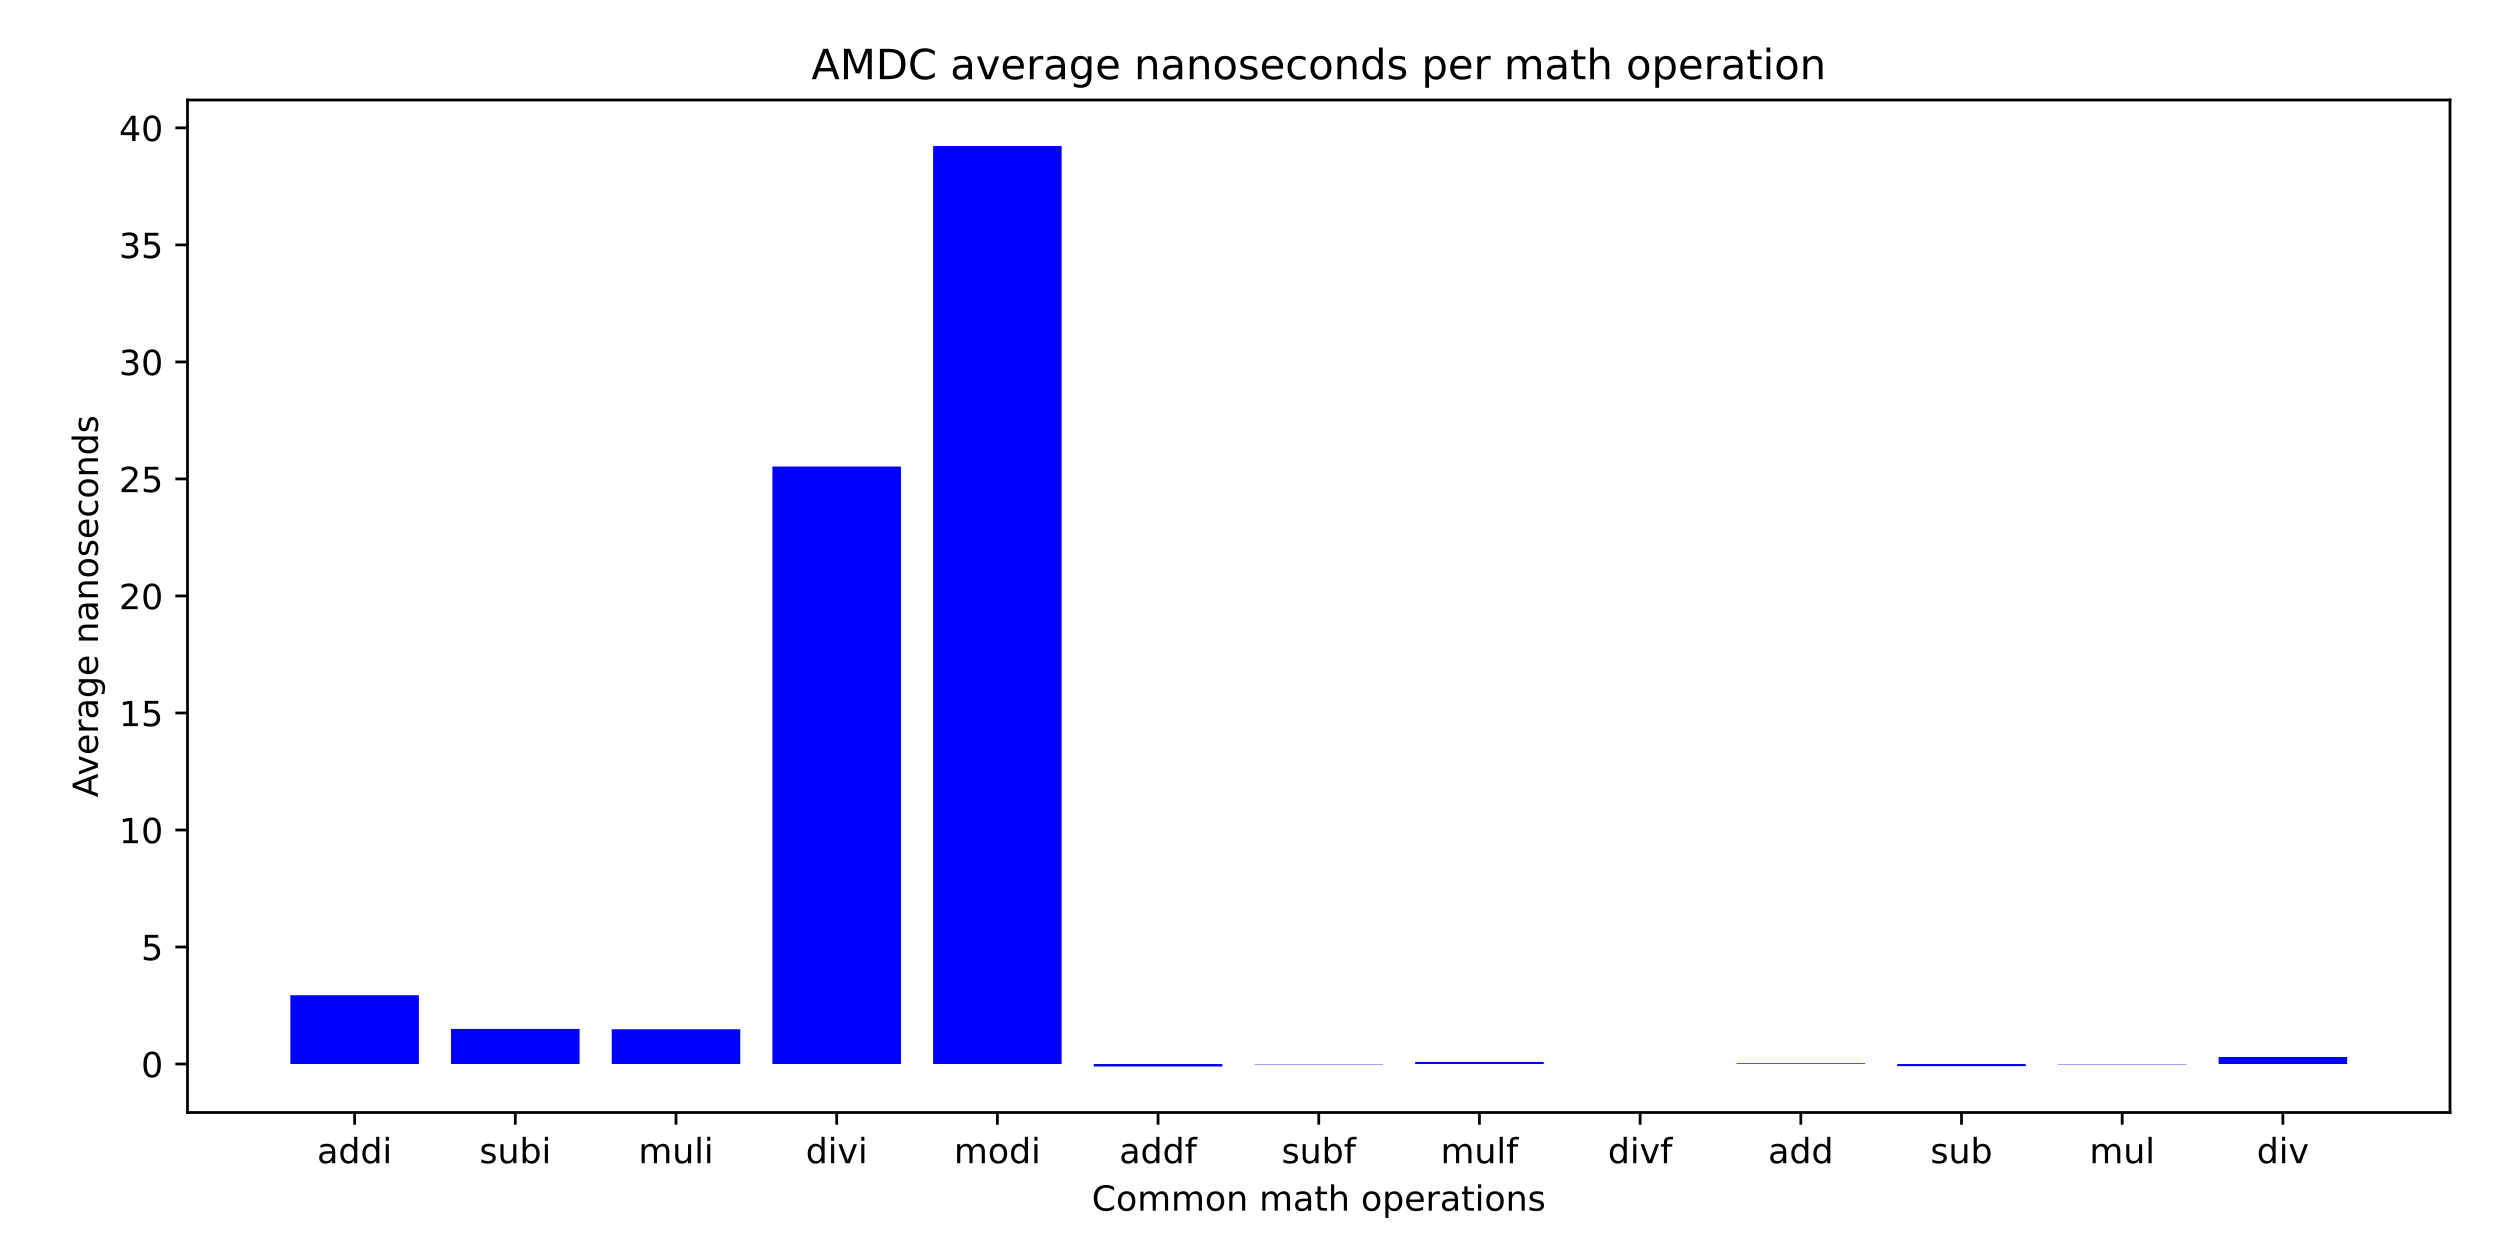
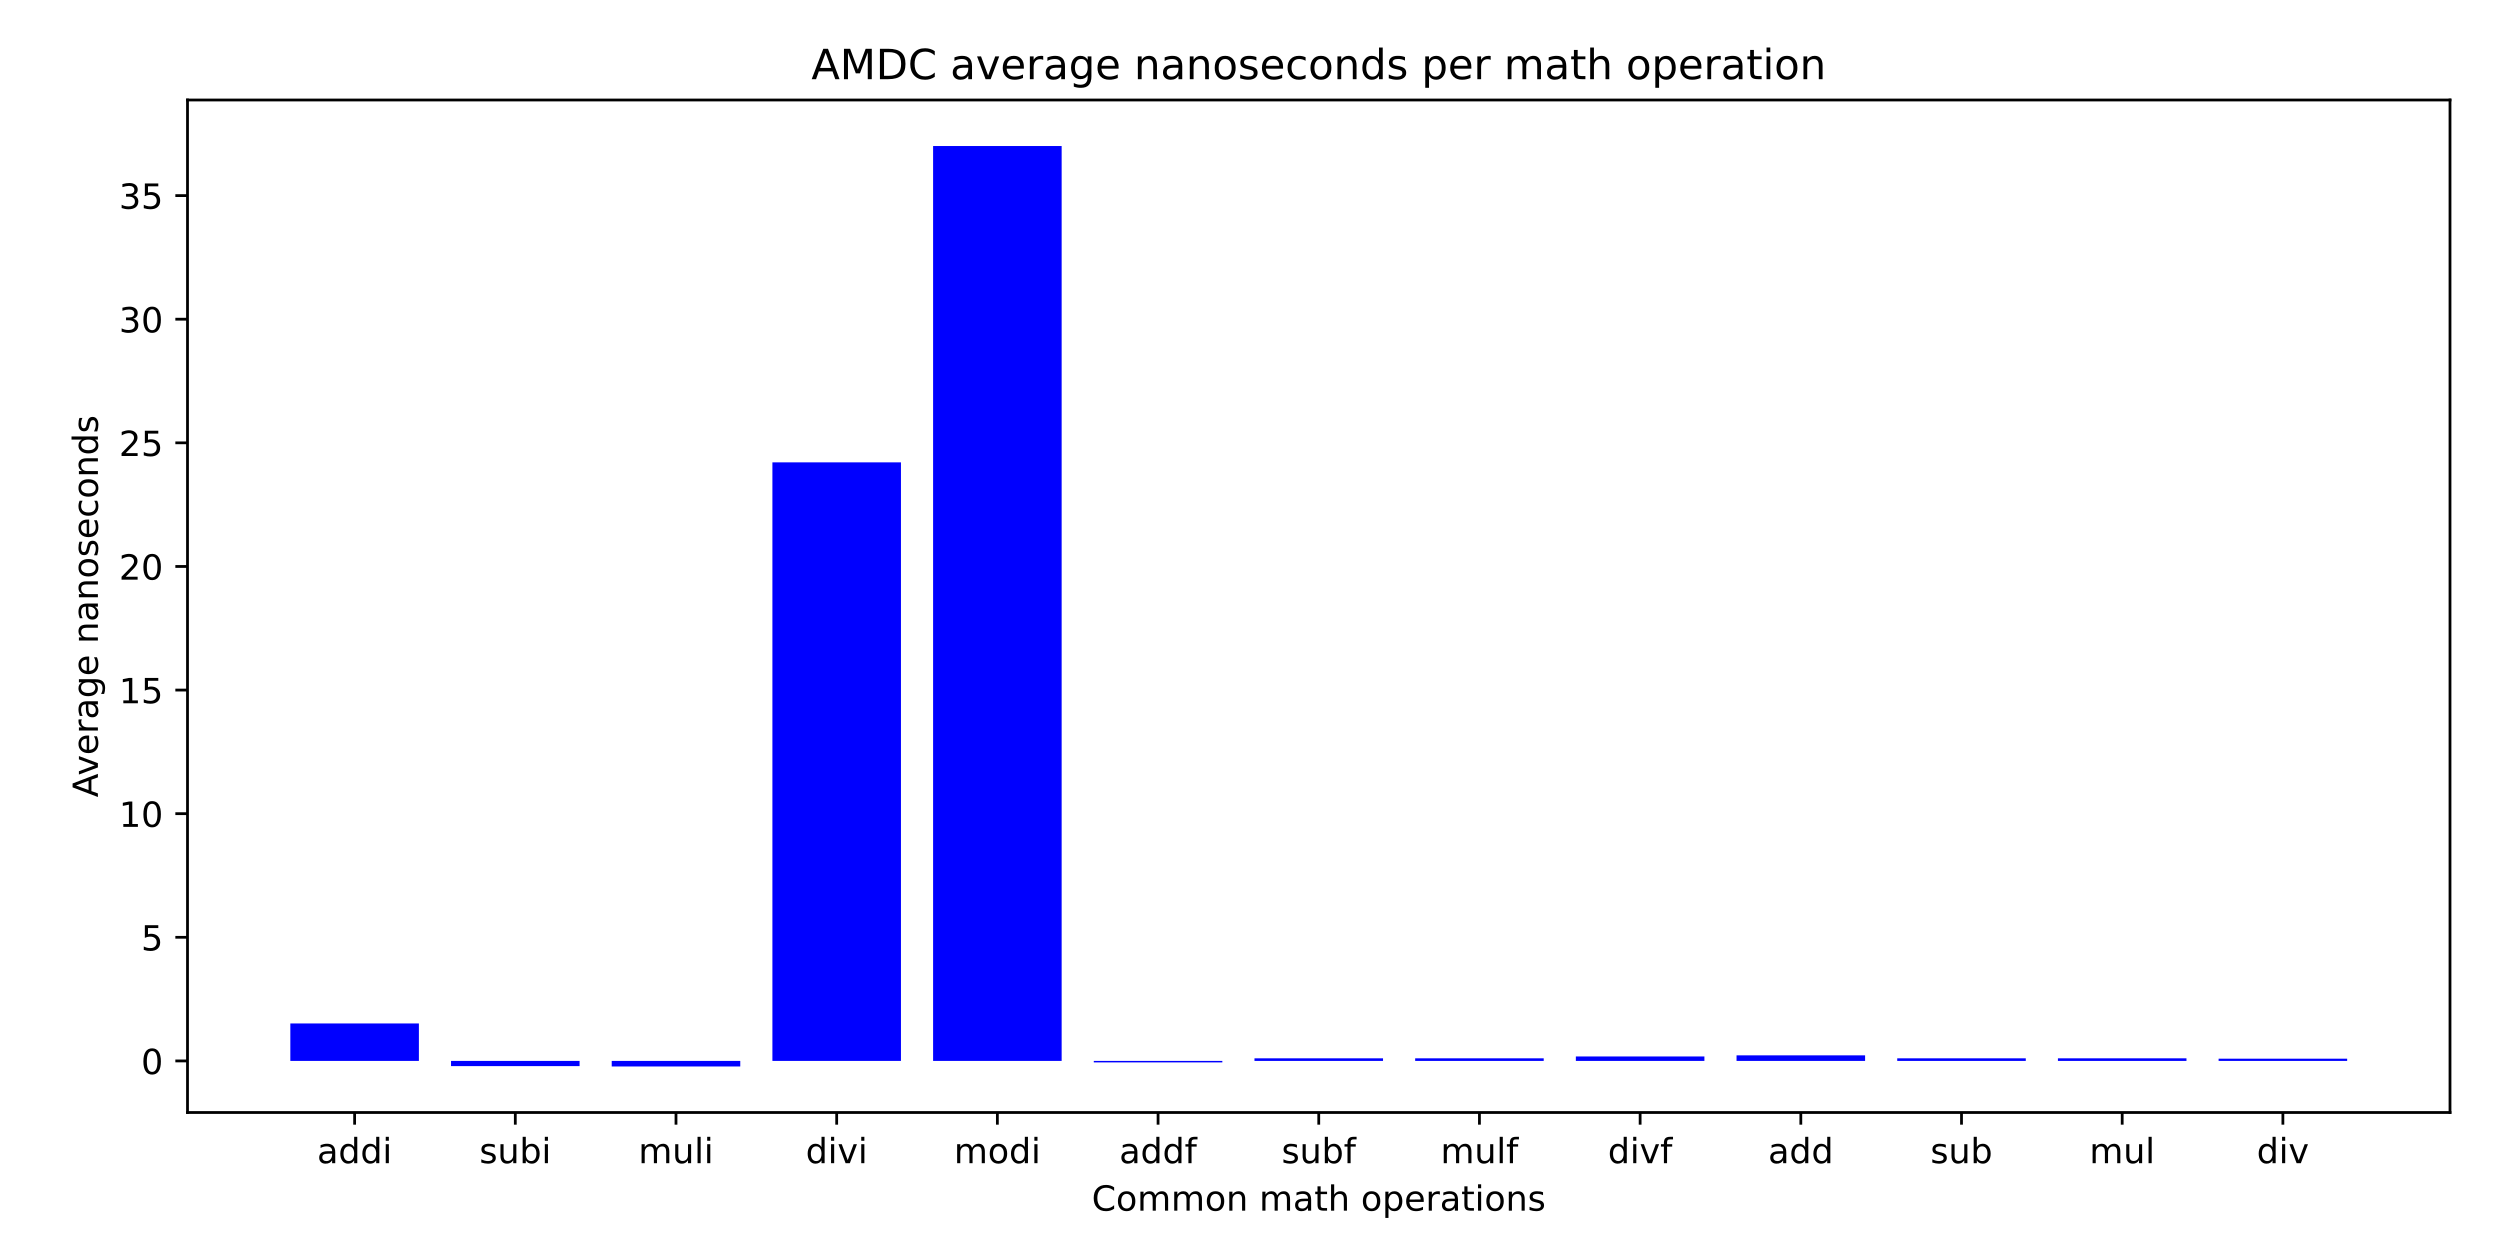
<svg xmlns="http://www.w3.org/2000/svg" xmlns:xlink="http://www.w3.org/1999/xlink" width="720pt" height="360pt" viewBox="0 0 720 360" version="1.1">
  <defs>
    <style type="text/css">*{stroke-linejoin: round; stroke-linecap: butt}</style>
  </defs>
  <g id="figure_1">
    <g id="patch_1">
      <path d="M 0 360  L 720 360  L 720 0  L 0 0  z " style="fill: #ffffff" />
    </g>
    <g id="axes_1">
      <g id="patch_2">
        <path d="M 54 320.4  L 705.6 320.4  L 705.6 28.8  L 54 28.8  z " style="fill: #ffffff" />
      </g>
      <g id="patch_3">
-         <path d="M 83.618 306.438  L 120.641 306.438  L 120.641 286.622  L 83.618 286.622  z " clip-path="url(#pd0a3883822)" style="fill: #0000ff" />
+         <path d="M 83.618 305.543  L 120.641 305.543  L 120.641 294.756  L 83.618 294.756  z " clip-path="url(#p9dae4b2bd3)" style="fill: #0000ff" />
      </g>
      <g id="patch_4">
-         <path d="M 129.897 306.438  L 166.919 306.438  L 166.919 296.327  L 129.897 296.327  z " clip-path="url(#pd0a3883822)" style="fill: #0000ff" />
+         <path d="M 129.897 305.543  L 166.919 305.543  L 166.919 307.039  L 129.897 307.039  z " clip-path="url(#p9dae4b2bd3)" style="fill: #0000ff" />
      </g>
      <g id="patch_5">
-         <path d="M 176.175 306.438  L 213.198 306.438  L 213.198 296.429  L 176.175 296.429  z " clip-path="url(#pd0a3883822)" style="fill: #0000ff" />
+         <path d="M 176.175 305.543  L 213.198 305.543  L 213.198 307.145  L 176.175 307.145  z " clip-path="url(#p9dae4b2bd3)" style="fill: #0000ff" />
      </g>
      <g id="patch_6">
-         <path d="M 222.453 306.438  L 259.476 306.438  L 259.476 134.361  L 222.453 134.361  z " clip-path="url(#pd0a3883822)" style="fill: #0000ff" />
+         <path d="M 222.453 305.543  L 259.476 305.543  L 259.476 133.16  L 222.453 133.16  z " clip-path="url(#p9dae4b2bd3)" style="fill: #0000ff" />
      </g>
      <g id="patch_7">
-         <path d="M 268.732 306.438  L 305.755 306.438  L 305.755 42.055  L 268.732 42.055  z " clip-path="url(#pd0a3883822)" style="fill: #0000ff" />
+         <path d="M 268.732 305.543  L 305.755 305.543  L 305.755 42.055  L 268.732 42.055  z " clip-path="url(#p9dae4b2bd3)" style="fill: #0000ff" />
      </g>
      <g id="patch_8">
-         <path d="M 315.01 306.438  L 352.033 306.438  L 352.033 307.145  L 315.01 307.145  z " clip-path="url(#pd0a3883822)" style="fill: #0000ff" />
+         <path d="M 315.01 305.543  L 352.033 305.543  L 352.033 305.971  L 315.01 305.971  z " clip-path="url(#p9dae4b2bd3)" style="fill: #0000ff" />
      </g>
      <g id="patch_9">
-         <path d="M 361.289 306.438  L 398.311 306.438  L 398.311 306.539  L 361.289 306.539  z " clip-path="url(#pd0a3883822)" style="fill: #0000ff" />
+         <path d="M 361.289 305.543  L 398.311 305.543  L 398.311 304.796  L 361.289 304.796  z " clip-path="url(#p9dae4b2bd3)" style="fill: #0000ff" />
      </g>
      <g id="patch_10">
-         <path d="M 407.567 306.438  L 444.59 306.438  L 444.59 305.831  L 407.567 305.831  z " clip-path="url(#pd0a3883822)" style="fill: #0000ff" />
+         <path d="M 407.567 305.543  L 444.59 305.543  L 444.59 304.796  L 407.567 304.796  z " clip-path="url(#p9dae4b2bd3)" style="fill: #0000ff" />
      </g>
      <g id="patch_11">
-         <path d="M 453.845 306.438  L 490.868 306.438  L 490.868 306.438  L 453.845 306.438  z " clip-path="url(#pd0a3883822)" style="fill: #0000ff" />
+         <path d="M 453.845 305.543  L 490.868 305.543  L 490.868 304.262  L 453.845 304.262  z " clip-path="url(#p9dae4b2bd3)" style="fill: #0000ff" />
      </g>
      <g id="patch_12">
-         <path d="M 500.124 306.438  L 537.147 306.438  L 537.147 306.236  L 500.124 306.236  z " clip-path="url(#pd0a3883822)" style="fill: #0000ff" />
+         <path d="M 500.124 305.543  L 537.147 305.543  L 537.147 303.941  L 500.124 303.941  z " clip-path="url(#p9dae4b2bd3)" style="fill: #0000ff" />
      </g>
      <g id="patch_13">
-         <path d="M 546.402 306.438  L 583.425 306.438  L 583.425 307.044  L 546.402 307.044  z " clip-path="url(#pd0a3883822)" style="fill: #0000ff" />
+         <path d="M 546.402 305.543  L 583.425 305.543  L 583.425 304.796  L 546.402 304.796  z " clip-path="url(#p9dae4b2bd3)" style="fill: #0000ff" />
      </g>
      <g id="patch_14">
-         <path d="M 592.681 306.438  L 629.703 306.438  L 629.703 306.539  L 592.681 306.539  z " clip-path="url(#pd0a3883822)" style="fill: #0000ff" />
+         <path d="M 592.681 305.543  L 629.703 305.543  L 629.703 304.796  L 592.681 304.796  z " clip-path="url(#p9dae4b2bd3)" style="fill: #0000ff" />
      </g>
      <g id="patch_15">
-         <path d="M 638.959 306.438  L 675.982 306.438  L 675.982 304.416  L 638.959 304.416  z " clip-path="url(#pd0a3883822)" style="fill: #0000ff" />
+         <path d="M 638.959 305.543  L 675.982 305.543  L 675.982 304.903  L 638.959 304.903  z " clip-path="url(#p9dae4b2bd3)" style="fill: #0000ff" />
      </g>
      <g id="matplotlib.axis_1">
        <g id="xtick_1">
          <g id="line2d_1">
            <defs>
-               <path id="m9386f6de22" d="M 0 0  L 0 3.5  " style="stroke: #000000; stroke-width: 0.8" />
+               <path id="m7fa2c9e120" d="M 0 0  L 0 3.5  " style="stroke: #000000; stroke-width: 0.8" />
            </defs>
            <g>
-               <use xlink:href="#m9386f6de22" x="102.13" y="320.4" style="stroke: #000000; stroke-width: 0.8" />
+               <use xlink:href="#m7fa2c9e120" x="102.13" y="320.4" style="stroke: #000000; stroke-width: 0.8" />
            </g>
          </g>
          <g id="text_1">
            <g transform="translate(91.32798 334.9984) scale(0.1 -0.1)">
              <defs>
                <path id="DejaVuSans-61" d="M 2194 1759  Q 1497 1759 1228 1600  Q 959 1441 959 1056  Q 959 750 1161 570  Q 1363 391 1709 391  Q 2188 391 2477 730  Q 2766 1069 2766 1631  L 2766 1759  L 2194 1759  z M 3341 1997  L 3341 0  L 2766 0  L 2766 531  Q 2569 213 2275 61  Q 1981 -91 1556 -91  Q 1019 -91 701 211  Q 384 513 384 1019  Q 384 1609 779 1909  Q 1175 2209 1959 2209  L 2766 2209  L 2766 2266  Q 2766 2663 2505 2880  Q 2244 3097 1772 3097  Q 1472 3097 1187 3025  Q 903 2953 641 2809  L 641 3341  Q 956 3463 1253 3523  Q 1550 3584 1831 3584  Q 2591 3584 2966 3190  Q 3341 2797 3341 1997  z " transform="scale(0.015625)" />
                <path id="DejaVuSans-64" d="M 2906 2969  L 2906 4863  L 3481 4863  L 3481 0  L 2906 0  L 2906 525  Q 2725 213 2448 61  Q 2172 -91 1784 -91  Q 1150 -91 751 415  Q 353 922 353 1747  Q 353 2572 751 3078  Q 1150 3584 1784 3584  Q 2172 3584 2448 3432  Q 2725 3281 2906 2969  z M 947 1747  Q 947 1113 1208 752  Q 1469 391 1925 391  Q 2381 391 2643 752  Q 2906 1113 2906 1747  Q 2906 2381 2643 2742  Q 2381 3103 1925 3103  Q 1469 3103 1208 2742  Q 947 2381 947 1747  z " transform="scale(0.015625)" />
                <path id="DejaVuSans-69" d="M 603 3500  L 1178 3500  L 1178 0  L 603 0  L 603 3500  z M 603 4863  L 1178 4863  L 1178 4134  L 603 4134  L 603 4863  z " transform="scale(0.015625)" />
              </defs>
              <use xlink:href="#DejaVuSans-61" />
              <use xlink:href="#DejaVuSans-64" x="61.279" />
              <use xlink:href="#DejaVuSans-64" x="124.756" />
              <use xlink:href="#DejaVuSans-69" x="188.232" />
            </g>
          </g>
        </g>
        <g id="xtick_2">
          <g id="line2d_2">
            <g>
-               <use xlink:href="#m9386f6de22" x="148.408" y="320.4" style="stroke: #000000; stroke-width: 0.8" />
+               <use xlink:href="#m7fa2c9e120" x="148.408" y="320.4" style="stroke: #000000; stroke-width: 0.8" />
            </g>
          </g>
          <g id="text_2">
            <g transform="translate(138.0712 334.9984) scale(0.1 -0.1)">
              <defs>
                <path id="DejaVuSans-73" d="M 2834 3397  L 2834 2853  Q 2591 2978 2328 3040  Q 2066 3103 1784 3103  Q 1356 3103 1142 2972  Q 928 2841 928 2578  Q 928 2378 1081 2264  Q 1234 2150 1697 2047  L 1894 2003  Q 2506 1872 2764 1633  Q 3022 1394 3022 966  Q 3022 478 2636 193  Q 2250 -91 1575 -91  Q 1294 -91 989 -36  Q 684 19 347 128  L 347 722  Q 666 556 975 473  Q 1284 391 1588 391  Q 1994 391 2212 530  Q 2431 669 2431 922  Q 2431 1156 2273 1281  Q 2116 1406 1581 1522  L 1381 1569  Q 847 1681 609 1914  Q 372 2147 372 2553  Q 372 3047 722 3315  Q 1072 3584 1716 3584  Q 2034 3584 2315 3537  Q 2597 3491 2834 3397  z " transform="scale(0.015625)" />
                <path id="DejaVuSans-75" d="M 544 1381  L 544 3500  L 1119 3500  L 1119 1403  Q 1119 906 1312 657  Q 1506 409 1894 409  Q 2359 409 2629 706  Q 2900 1003 2900 1516  L 2900 3500  L 3475 3500  L 3475 0  L 2900 0  L 2900 538  Q 2691 219 2414 64  Q 2138 -91 1772 -91  Q 1169 -91 856 284  Q 544 659 544 1381  z M 1991 3584  L 1991 3584  z " transform="scale(0.015625)" />
                <path id="DejaVuSans-62" d="M 3116 1747  Q 3116 2381 2855 2742  Q 2594 3103 2138 3103  Q 1681 3103 1420 2742  Q 1159 2381 1159 1747  Q 1159 1113 1420 752  Q 1681 391 2138 391  Q 2594 391 2855 752  Q 3116 1113 3116 1747  z M 1159 2969  Q 1341 3281 1617 3432  Q 1894 3584 2278 3584  Q 2916 3584 3314 3078  Q 3713 2572 3713 1747  Q 3713 922 3314 415  Q 2916 -91 2278 -91  Q 1894 -91 1617 61  Q 1341 213 1159 525  L 1159 0  L 581 0  L 581 4863  L 1159 4863  L 1159 2969  z " transform="scale(0.015625)" />
              </defs>
              <use xlink:href="#DejaVuSans-73" />
              <use xlink:href="#DejaVuSans-75" x="52.1" />
              <use xlink:href="#DejaVuSans-62" x="115.479" />
              <use xlink:href="#DejaVuSans-69" x="178.955" />
            </g>
          </g>
        </g>
        <g id="xtick_3">
          <g id="line2d_3">
            <g>
-               <use xlink:href="#m9386f6de22" x="194.686" y="320.4" style="stroke: #000000; stroke-width: 0.8" />
+               <use xlink:href="#m7fa2c9e120" x="194.686" y="320.4" style="stroke: #000000; stroke-width: 0.8" />
            </g>
          </g>
          <g id="text_3">
            <g transform="translate(183.8692 334.9984) scale(0.1 -0.1)">
              <defs>
                <path id="DejaVuSans-6d" d="M 3328 2828  Q 3544 3216 3844 3400  Q 4144 3584 4550 3584  Q 5097 3584 5394 3201  Q 5691 2819 5691 2113  L 5691 0  L 5113 0  L 5113 2094  Q 5113 2597 4934 2840  Q 4756 3084 4391 3084  Q 3944 3084 3684 2787  Q 3425 2491 3425 1978  L 3425 0  L 2847 0  L 2847 2094  Q 2847 2600 2669 2842  Q 2491 3084 2119 3084  Q 1678 3084 1418 2786  Q 1159 2488 1159 1978  L 1159 0  L 581 0  L 581 3500  L 1159 3500  L 1159 2956  Q 1356 3278 1631 3431  Q 1906 3584 2284 3584  Q 2666 3584 2933 3390  Q 3200 3197 3328 2828  z " transform="scale(0.015625)" />
                <path id="DejaVuSans-6c" d="M 603 4863  L 1178 4863  L 1178 0  L 603 0  L 603 4863  z " transform="scale(0.015625)" />
              </defs>
              <use xlink:href="#DejaVuSans-6d" />
              <use xlink:href="#DejaVuSans-75" x="97.412" />
              <use xlink:href="#DejaVuSans-6c" x="160.791" />
              <use xlink:href="#DejaVuSans-69" x="188.574" />
            </g>
          </g>
        </g>
        <g id="xtick_4">
          <g id="line2d_4">
            <g>
-               <use xlink:href="#m9386f6de22" x="240.965" y="320.4" style="stroke: #000000; stroke-width: 0.8" />
+               <use xlink:href="#m7fa2c9e120" x="240.965" y="320.4" style="stroke: #000000; stroke-width: 0.8" />
            </g>
          </g>
          <g id="text_4">
            <g transform="translate(232.0531 334.9984) scale(0.1 -0.1)">
              <defs>
                <path id="DejaVuSans-76" d="M 191 3500  L 800 3500  L 1894 563  L 2988 3500  L 3597 3500  L 2284 0  L 1503 0  L 191 3500  z " transform="scale(0.015625)" />
              </defs>
              <use xlink:href="#DejaVuSans-64" />
              <use xlink:href="#DejaVuSans-69" x="63.477" />
              <use xlink:href="#DejaVuSans-76" x="91.26" />
              <use xlink:href="#DejaVuSans-69" x="150.439" />
            </g>
          </g>
        </g>
        <g id="xtick_5">
          <g id="line2d_5">
            <g>
-               <use xlink:href="#m9386f6de22" x="287.243" y="320.4" style="stroke: #000000; stroke-width: 0.8" />
+               <use xlink:href="#m7fa2c9e120" x="287.243" y="320.4" style="stroke: #000000; stroke-width: 0.8" />
            </g>
          </g>
          <g id="text_5">
            <g transform="translate(274.7502 334.9984) scale(0.1 -0.1)">
              <defs>
                <path id="DejaVuSans-6f" d="M 1959 3097  Q 1497 3097 1228 2736  Q 959 2375 959 1747  Q 959 1119 1226 758  Q 1494 397 1959 397  Q 2419 397 2687 759  Q 2956 1122 2956 1747  Q 2956 2369 2687 2733  Q 2419 3097 1959 3097  z M 1959 3584  Q 2709 3584 3137 3096  Q 3566 2609 3566 1747  Q 3566 888 3137 398  Q 2709 -91 1959 -91  Q 1206 -91 779 398  Q 353 888 353 1747  Q 353 2609 779 3096  Q 1206 3584 1959 3584  z " transform="scale(0.015625)" />
              </defs>
              <use xlink:href="#DejaVuSans-6d" />
              <use xlink:href="#DejaVuSans-6f" x="97.412" />
              <use xlink:href="#DejaVuSans-64" x="158.594" />
              <use xlink:href="#DejaVuSans-69" x="222.07" />
            </g>
          </g>
        </g>
        <g id="xtick_6">
          <g id="line2d_6">
            <g>
-               <use xlink:href="#m9386f6de22" x="333.522" y="320.4" style="stroke: #000000; stroke-width: 0.8" />
+               <use xlink:href="#m7fa2c9e120" x="333.522" y="320.4" style="stroke: #000000; stroke-width: 0.8" />
            </g>
          </g>
          <g id="text_6">
            <g transform="translate(322.3489 334.9984) scale(0.1 -0.1)">
              <defs>
                <path id="DejaVuSans-66" d="M 2375 4863  L 2375 4384  L 1825 4384  Q 1516 4384 1395 4259  Q 1275 4134 1275 3809  L 1275 3500  L 2222 3500  L 2222 3053  L 1275 3053  L 1275 0  L 697 0  L 697 3053  L 147 3053  L 147 3500  L 697 3500  L 697 3744  Q 697 4328 969 4595  Q 1241 4863 1831 4863  L 2375 4863  z " transform="scale(0.015625)" />
              </defs>
              <use xlink:href="#DejaVuSans-61" />
              <use xlink:href="#DejaVuSans-64" x="61.279" />
              <use xlink:href="#DejaVuSans-64" x="124.756" />
              <use xlink:href="#DejaVuSans-66" x="188.232" />
            </g>
          </g>
        </g>
        <g id="xtick_7">
          <g id="line2d_7">
            <g>
-               <use xlink:href="#m9386f6de22" x="379.8" y="320.4" style="stroke: #000000; stroke-width: 0.8" />
+               <use xlink:href="#m7fa2c9e120" x="379.8" y="320.4" style="stroke: #000000; stroke-width: 0.8" />
            </g>
          </g>
          <g id="text_7">
            <g transform="translate(369.0922 334.9984) scale(0.1 -0.1)">
              <use xlink:href="#DejaVuSans-73" />
              <use xlink:href="#DejaVuSans-75" x="52.1" />
              <use xlink:href="#DejaVuSans-62" x="115.479" />
              <use xlink:href="#DejaVuSans-66" x="178.955" />
            </g>
          </g>
        </g>
        <g id="xtick_8">
          <g id="line2d_8">
            <g>
-               <use xlink:href="#m9386f6de22" x="426.078" y="320.4" style="stroke: #000000; stroke-width: 0.8" />
+               <use xlink:href="#m7fa2c9e120" x="426.078" y="320.4" style="stroke: #000000; stroke-width: 0.8" />
            </g>
          </g>
          <g id="text_8">
            <g transform="translate(414.8901 334.9984) scale(0.1 -0.1)">
              <use xlink:href="#DejaVuSans-6d" />
              <use xlink:href="#DejaVuSans-75" x="97.412" />
              <use xlink:href="#DejaVuSans-6c" x="160.791" />
              <use xlink:href="#DejaVuSans-66" x="188.574" />
            </g>
          </g>
        </g>
        <g id="xtick_9">
          <g id="line2d_9">
            <g>
-               <use xlink:href="#m9386f6de22" x="472.357" y="320.4" style="stroke: #000000; stroke-width: 0.8" />
+               <use xlink:href="#m7fa2c9e120" x="472.357" y="320.4" style="stroke: #000000; stroke-width: 0.8" />
            </g>
          </g>
          <g id="text_9">
            <g transform="translate(463.074 334.9984) scale(0.1 -0.1)">
              <use xlink:href="#DejaVuSans-64" />
              <use xlink:href="#DejaVuSans-69" x="63.477" />
              <use xlink:href="#DejaVuSans-76" x="91.26" />
              <use xlink:href="#DejaVuSans-66" x="150.439" />
            </g>
          </g>
        </g>
        <g id="xtick_10">
          <g id="line2d_10">
            <g>
-               <use xlink:href="#m9386f6de22" x="518.635" y="320.4" style="stroke: #000000; stroke-width: 0.8" />
+               <use xlink:href="#m7fa2c9e120" x="518.635" y="320.4" style="stroke: #000000; stroke-width: 0.8" />
            </g>
          </g>
          <g id="text_10">
            <g transform="translate(509.2227 334.9984) scale(0.1 -0.1)">
              <use xlink:href="#DejaVuSans-61" />
              <use xlink:href="#DejaVuSans-64" x="61.279" />
              <use xlink:href="#DejaVuSans-64" x="124.756" />
            </g>
          </g>
        </g>
        <g id="xtick_11">
          <g id="line2d_11">
            <g>
-               <use xlink:href="#m9386f6de22" x="564.914" y="320.4" style="stroke: #000000; stroke-width: 0.8" />
+               <use xlink:href="#m7fa2c9e120" x="564.914" y="320.4" style="stroke: #000000; stroke-width: 0.8" />
            </g>
          </g>
          <g id="text_11">
            <g transform="translate(555.966 334.9984) scale(0.1 -0.1)">
              <use xlink:href="#DejaVuSans-73" />
              <use xlink:href="#DejaVuSans-75" x="52.1" />
              <use xlink:href="#DejaVuSans-62" x="115.479" />
            </g>
          </g>
        </g>
        <g id="xtick_12">
          <g id="line2d_12">
            <g>
-               <use xlink:href="#m9386f6de22" x="611.192" y="320.4" style="stroke: #000000; stroke-width: 0.8" />
+               <use xlink:href="#m7fa2c9e120" x="611.192" y="320.4" style="stroke: #000000; stroke-width: 0.8" />
            </g>
          </g>
          <g id="text_12">
            <g transform="translate(601.7639 334.9984) scale(0.1 -0.1)">
              <use xlink:href="#DejaVuSans-6d" />
              <use xlink:href="#DejaVuSans-75" x="97.412" />
              <use xlink:href="#DejaVuSans-6c" x="160.791" />
            </g>
          </g>
        </g>
        <g id="xtick_13">
          <g id="line2d_13">
            <g>
-               <use xlink:href="#m9386f6de22" x="657.47" y="320.4" style="stroke: #000000; stroke-width: 0.8" />
+               <use xlink:href="#m7fa2c9e120" x="657.47" y="320.4" style="stroke: #000000; stroke-width: 0.8" />
            </g>
          </g>
          <g id="text_13">
            <g transform="translate(649.9478 334.9984) scale(0.1 -0.1)">
              <use xlink:href="#DejaVuSans-64" />
              <use xlink:href="#DejaVuSans-69" x="63.477" />
              <use xlink:href="#DejaVuSans-76" x="91.26" />
            </g>
          </g>
        </g>
        <g id="text_14">
          <g transform="translate(314.4273 348.6766) scale(0.1 -0.1)">
            <defs>
              <path id="DejaVuSans-43" d="M 4122 4306  L 4122 3641  Q 3803 3938 3442 4084  Q 3081 4231 2675 4231  Q 1875 4231 1450 3742  Q 1025 3253 1025 2328  Q 1025 1406 1450 917  Q 1875 428 2675 428  Q 3081 428 3442 575  Q 3803 722 4122 1019  L 4122 359  Q 3791 134 3420 21  Q 3050 -91 2638 -91  Q 1578 -91 968 557  Q 359 1206 359 2328  Q 359 3453 968 4101  Q 1578 4750 2638 4750  Q 3056 4750 3426 4639  Q 3797 4528 4122 4306  z " transform="scale(0.015625)" />
              <path id="DejaVuSans-6e" d="M 3513 2113  L 3513 0  L 2938 0  L 2938 2094  Q 2938 2591 2744 2837  Q 2550 3084 2163 3084  Q 1697 3084 1428 2787  Q 1159 2491 1159 1978  L 1159 0  L 581 0  L 581 3500  L 1159 3500  L 1159 2956  Q 1366 3272 1645 3428  Q 1925 3584 2291 3584  Q 2894 3584 3203 3211  Q 3513 2838 3513 2113  z " transform="scale(0.015625)" />
              <path id="DejaVuSans-20" transform="scale(0.015625)" />
              <path id="DejaVuSans-74" d="M 1172 4494  L 1172 3500  L 2356 3500  L 2356 3053  L 1172 3053  L 1172 1153  Q 1172 725 1289 603  Q 1406 481 1766 481  L 2356 481  L 2356 0  L 1766 0  Q 1100 0 847 248  Q 594 497 594 1153  L 594 3053  L 172 3053  L 172 3500  L 594 3500  L 594 4494  L 1172 4494  z " transform="scale(0.015625)" />
              <path id="DejaVuSans-68" d="M 3513 2113  L 3513 0  L 2938 0  L 2938 2094  Q 2938 2591 2744 2837  Q 2550 3084 2163 3084  Q 1697 3084 1428 2787  Q 1159 2491 1159 1978  L 1159 0  L 581 0  L 581 4863  L 1159 4863  L 1159 2956  Q 1366 3272 1645 3428  Q 1925 3584 2291 3584  Q 2894 3584 3203 3211  Q 3513 2838 3513 2113  z " transform="scale(0.015625)" />
              <path id="DejaVuSans-70" d="M 1159 525  L 1159 -1331  L 581 -1331  L 581 3500  L 1159 3500  L 1159 2969  Q 1341 3281 1617 3432  Q 1894 3584 2278 3584  Q 2916 3584 3314 3078  Q 3713 2572 3713 1747  Q 3713 922 3314 415  Q 2916 -91 2278 -91  Q 1894 -91 1617 61  Q 1341 213 1159 525  z M 3116 1747  Q 3116 2381 2855 2742  Q 2594 3103 2138 3103  Q 1681 3103 1420 2742  Q 1159 2381 1159 1747  Q 1159 1113 1420 752  Q 1681 391 2138 391  Q 2594 391 2855 752  Q 3116 1113 3116 1747  z " transform="scale(0.015625)" />
              <path id="DejaVuSans-65" d="M 3597 1894  L 3597 1613  L 953 1613  Q 991 1019 1311 708  Q 1631 397 2203 397  Q 2534 397 2845 478  Q 3156 559 3463 722  L 3463 178  Q 3153 47 2828 -22  Q 2503 -91 2169 -91  Q 1331 -91 842 396  Q 353 884 353 1716  Q 353 2575 817 3079  Q 1281 3584 2069 3584  Q 2775 3584 3186 3129  Q 3597 2675 3597 1894  z M 3022 2063  Q 3016 2534 2758 2815  Q 2500 3097 2075 3097  Q 1594 3097 1305 2825  Q 1016 2553 972 2059  L 3022 2063  z " transform="scale(0.015625)" />
              <path id="DejaVuSans-72" d="M 2631 2963  Q 2534 3019 2420 3045  Q 2306 3072 2169 3072  Q 1681 3072 1420 2755  Q 1159 2438 1159 1844  L 1159 0  L 581 0  L 581 3500  L 1159 3500  L 1159 2956  Q 1341 3275 1631 3429  Q 1922 3584 2338 3584  Q 2397 3584 2469 3576  Q 2541 3569 2628 3553  L 2631 2963  z " transform="scale(0.015625)" />
            </defs>
            <use xlink:href="#DejaVuSans-43" />
            <use xlink:href="#DejaVuSans-6f" x="69.824" />
            <use xlink:href="#DejaVuSans-6d" x="131.006" />
            <use xlink:href="#DejaVuSans-6d" x="228.418" />
            <use xlink:href="#DejaVuSans-6f" x="325.83" />
            <use xlink:href="#DejaVuSans-6e" x="387.012" />
            <use xlink:href="#DejaVuSans-20" x="450.391" />
            <use xlink:href="#DejaVuSans-6d" x="482.178" />
            <use xlink:href="#DejaVuSans-61" x="579.59" />
            <use xlink:href="#DejaVuSans-74" x="640.869" />
            <use xlink:href="#DejaVuSans-68" x="680.078" />
            <use xlink:href="#DejaVuSans-20" x="743.457" />
            <use xlink:href="#DejaVuSans-6f" x="775.244" />
            <use xlink:href="#DejaVuSans-70" x="836.426" />
            <use xlink:href="#DejaVuSans-65" x="899.902" />
            <use xlink:href="#DejaVuSans-72" x="961.426" />
            <use xlink:href="#DejaVuSans-61" x="1002.539" />
            <use xlink:href="#DejaVuSans-74" x="1063.818" />
            <use xlink:href="#DejaVuSans-69" x="1103.027" />
            <use xlink:href="#DejaVuSans-6f" x="1130.811" />
            <use xlink:href="#DejaVuSans-6e" x="1191.992" />
            <use xlink:href="#DejaVuSans-73" x="1255.371" />
          </g>
        </g>
      </g>
      <g id="matplotlib.axis_2">
        <g id="ytick_1">
          <g id="line2d_14">
            <defs>
-               <path id="m7d8b815d78" d="M 0 0  L -3.5 0  " style="stroke: #000000; stroke-width: 0.8" />
+               <path id="mc9ef17bf2b" d="M 0 0  L -3.5 0  " style="stroke: #000000; stroke-width: 0.8" />
            </defs>
            <g>
-               <use xlink:href="#m7d8b815d78" x="54" y="306.438" style="stroke: #000000; stroke-width: 0.8" />
+               <use xlink:href="#mc9ef17bf2b" x="54" y="305.543" style="stroke: #000000; stroke-width: 0.8" />
            </g>
          </g>
          <g id="text_15">
-             <g transform="translate(40.6375 310.237) scale(0.1 -0.1)">
+             <g transform="translate(40.6375 309.3426) scale(0.1 -0.1)">
              <defs>
                <path id="DejaVuSans-30" d="M 2034 4250  Q 1547 4250 1301 3770  Q 1056 3291 1056 2328  Q 1056 1369 1301 889  Q 1547 409 2034 409  Q 2525 409 2770 889  Q 3016 1369 3016 2328  Q 3016 3291 2770 3770  Q 2525 4250 2034 4250  z M 2034 4750  Q 2819 4750 3233 4129  Q 3647 3509 3647 2328  Q 3647 1150 3233 529  Q 2819 -91 2034 -91  Q 1250 -91 836 529  Q 422 1150 422 2328  Q 422 3509 836 4129  Q 1250 4750 2034 4750  z " transform="scale(0.015625)" />
              </defs>
              <use xlink:href="#DejaVuSans-30" />
            </g>
          </g>
        </g>
        <g id="ytick_2">
          <g id="line2d_15">
            <g>
-               <use xlink:href="#m7d8b815d78" x="54" y="272.737" style="stroke: #000000; stroke-width: 0.8" />
+               <use xlink:href="#mc9ef17bf2b" x="54" y="269.942" style="stroke: #000000; stroke-width: 0.8" />
            </g>
          </g>
          <g id="text_16">
-             <g transform="translate(40.6375 276.5361) scale(0.1 -0.1)">
+             <g transform="translate(40.6375 273.7408) scale(0.1 -0.1)">
              <defs>
                <path id="DejaVuSans-35" d="M 691 4666  L 3169 4666  L 3169 4134  L 1269 4134  L 1269 2991  Q 1406 3038 1543 3061  Q 1681 3084 1819 3084  Q 2600 3084 3056 2656  Q 3513 2228 3513 1497  Q 3513 744 3044 326  Q 2575 -91 1722 -91  Q 1428 -91 1123 -41  Q 819 9 494 109  L 494 744  Q 775 591 1075 516  Q 1375 441 1709 441  Q 2250 441 2565 725  Q 2881 1009 2881 1497  Q 2881 1984 2565 2268  Q 2250 2553 1709 2553  Q 1456 2553 1204 2497  Q 953 2441 691 2322  L 691 4666  z " transform="scale(0.015625)" />
              </defs>
              <use xlink:href="#DejaVuSans-35" />
            </g>
          </g>
        </g>
        <g id="ytick_3">
          <g id="line2d_16">
            <g>
-               <use xlink:href="#m7d8b815d78" x="54" y="239.036" style="stroke: #000000; stroke-width: 0.8" />
+               <use xlink:href="#mc9ef17bf2b" x="54" y="234.34" style="stroke: #000000; stroke-width: 0.8" />
            </g>
          </g>
          <g id="text_17">
-             <g transform="translate(34.275 242.8353) scale(0.1 -0.1)">
+             <g transform="translate(34.275 238.139) scale(0.1 -0.1)">
              <defs>
                <path id="DejaVuSans-31" d="M 794 531  L 1825 531  L 1825 4091  L 703 3866  L 703 4441  L 1819 4666  L 2450 4666  L 2450 531  L 3481 531  L 3481 0  L 794 0  L 794 531  z " transform="scale(0.015625)" />
              </defs>
              <use xlink:href="#DejaVuSans-31" />
              <use xlink:href="#DejaVuSans-30" x="63.623" />
            </g>
          </g>
        </g>
        <g id="ytick_4">
          <g id="line2d_17">
            <g>
-               <use xlink:href="#m7d8b815d78" x="54" y="205.335" style="stroke: #000000; stroke-width: 0.8" />
+               <use xlink:href="#mc9ef17bf2b" x="54" y="198.738" style="stroke: #000000; stroke-width: 0.8" />
            </g>
          </g>
          <g id="text_18">
-             <g transform="translate(34.275 209.1344) scale(0.1 -0.1)">
+             <g transform="translate(34.275 202.5372) scale(0.1 -0.1)">
              <use xlink:href="#DejaVuSans-31" />
              <use xlink:href="#DejaVuSans-35" x="63.623" />
            </g>
          </g>
        </g>
        <g id="ytick_5">
          <g id="line2d_18">
            <g>
-               <use xlink:href="#m7d8b815d78" x="54" y="171.634" style="stroke: #000000; stroke-width: 0.8" />
+               <use xlink:href="#mc9ef17bf2b" x="54" y="163.136" style="stroke: #000000; stroke-width: 0.8" />
            </g>
          </g>
          <g id="text_19">
-             <g transform="translate(34.275 175.4335) scale(0.1 -0.1)">
+             <g transform="translate(34.275 166.9354) scale(0.1 -0.1)">
              <defs>
                <path id="DejaVuSans-32" d="M 1228 531  L 3431 531  L 3431 0  L 469 0  L 469 531  Q 828 903 1448 1529  Q 2069 2156 2228 2338  Q 2531 2678 2651 2914  Q 2772 3150 2772 3378  Q 2772 3750 2511 3984  Q 2250 4219 1831 4219  Q 1534 4219 1204 4116  Q 875 4013 500 3803  L 500 4441  Q 881 4594 1212 4672  Q 1544 4750 1819 4750  Q 2544 4750 2975 4387  Q 3406 4025 3406 3419  Q 3406 3131 3298 2873  Q 3191 2616 2906 2266  Q 2828 2175 2409 1742  Q 1991 1309 1228 531  z " transform="scale(0.015625)" />
              </defs>
              <use xlink:href="#DejaVuSans-32" />
              <use xlink:href="#DejaVuSans-30" x="63.623" />
            </g>
          </g>
        </g>
        <g id="ytick_6">
          <g id="line2d_19">
            <g>
-               <use xlink:href="#m7d8b815d78" x="54" y="137.933" style="stroke: #000000; stroke-width: 0.8" />
+               <use xlink:href="#mc9ef17bf2b" x="54" y="127.534" style="stroke: #000000; stroke-width: 0.8" />
            </g>
          </g>
          <g id="text_20">
-             <g transform="translate(34.275 141.7327) scale(0.1 -0.1)">
+             <g transform="translate(34.275 131.3337) scale(0.1 -0.1)">
              <use xlink:href="#DejaVuSans-32" />
              <use xlink:href="#DejaVuSans-35" x="63.623" />
            </g>
          </g>
        </g>
        <g id="ytick_7">
          <g id="line2d_20">
            <g>
-               <use xlink:href="#m7d8b815d78" x="54" y="104.233" style="stroke: #000000; stroke-width: 0.8" />
+               <use xlink:href="#mc9ef17bf2b" x="54" y="91.933" style="stroke: #000000; stroke-width: 0.8" />
            </g>
          </g>
          <g id="text_21">
-             <g transform="translate(34.275 108.0318) scale(0.1 -0.1)">
+             <g transform="translate(34.275 95.73187) scale(0.1 -0.1)">
              <defs>
                <path id="DejaVuSans-33" d="M 2597 2516  Q 3050 2419 3304 2112  Q 3559 1806 3559 1356  Q 3559 666 3084 287  Q 2609 -91 1734 -91  Q 1441 -91 1130 -33  Q 819 25 488 141  L 488 750  Q 750 597 1062 519  Q 1375 441 1716 441  Q 2309 441 2620 675  Q 2931 909 2931 1356  Q 2931 1769 2642 2001  Q 2353 2234 1838 2234  L 1294 2234  L 1294 2753  L 1863 2753  Q 2328 2753 2575 2939  Q 2822 3125 2822 3475  Q 2822 3834 2567 4026  Q 2313 4219 1838 4219  Q 1578 4219 1281 4162  Q 984 4106 628 3988  L 628 4550  Q 988 4650 1302 4700  Q 1616 4750 1894 4750  Q 2613 4750 3031 4423  Q 3450 4097 3450 3541  Q 3450 3153 3228 2886  Q 3006 2619 2597 2516  z " transform="scale(0.015625)" />
              </defs>
              <use xlink:href="#DejaVuSans-33" />
              <use xlink:href="#DejaVuSans-30" x="63.623" />
            </g>
          </g>
        </g>
        <g id="ytick_8">
          <g id="line2d_21">
            <g>
-               <use xlink:href="#m7d8b815d78" x="54" y="70.532" style="stroke: #000000; stroke-width: 0.8" />
+               <use xlink:href="#mc9ef17bf2b" x="54" y="56.331" style="stroke: #000000; stroke-width: 0.8" />
            </g>
          </g>
          <g id="text_22">
-             <g transform="translate(34.275 74.33098) scale(0.1 -0.1)">
+             <g transform="translate(34.275 60.13008) scale(0.1 -0.1)">
              <use xlink:href="#DejaVuSans-33" />
              <use xlink:href="#DejaVuSans-35" x="63.623" />
            </g>
          </g>
        </g>
-         <g id="ytick_9">
-           <g id="line2d_22">
-             <g>
-               <use xlink:href="#m7d8b815d78" x="54" y="36.831" style="stroke: #000000; stroke-width: 0.8" />
-             </g>
-           </g>
-           <g id="text_23">
-             <g transform="translate(34.275 40.63013) scale(0.1 -0.1)">
-               <defs>
-                 <path id="DejaVuSans-34" d="M 2419 4116  L 825 1625  L 2419 1625  L 2419 4116  z M 2253 4666  L 3047 4666  L 3047 1625  L 3713 1625  L 3713 1100  L 3047 1100  L 3047 0  L 2419 0  L 2419 1100  L 313 1100  L 313 1709  L 2253 4666  z " transform="scale(0.015625)" />
-               </defs>
-               <use xlink:href="#DejaVuSans-34" />
-               <use xlink:href="#DejaVuSans-30" x="63.623" />
-             </g>
-           </g>
-         </g>
-         <g id="text_24">
+         <g id="text_23">
          <g transform="translate(28.19531 229.6203) rotate(-90) scale(0.1 -0.1)">
            <defs>
              <path id="DejaVuSans-41" d="M 2188 4044  L 1331 1722  L 3047 1722  L 2188 4044  z M 1831 4666  L 2547 4666  L 4325 0  L 3669 0  L 3244 1197  L 1141 1197  L 716 0  L 50 0  L 1831 4666  z " transform="scale(0.015625)" />
              <path id="DejaVuSans-67" d="M 2906 1791  Q 2906 2416 2648 2759  Q 2391 3103 1925 3103  Q 1463 3103 1205 2759  Q 947 2416 947 1791  Q 947 1169 1205 825  Q 1463 481 1925 481  Q 2391 481 2648 825  Q 2906 1169 2906 1791  z M 3481 434  Q 3481 -459 3084 -895  Q 2688 -1331 1869 -1331  Q 1566 -1331 1297 -1286  Q 1028 -1241 775 -1147  L 775 -588  Q 1028 -725 1275 -790  Q 1522 -856 1778 -856  Q 2344 -856 2625 -561  Q 2906 -266 2906 331  L 2906 616  Q 2728 306 2450 153  Q 2172 0 1784 0  Q 1141 0 747 490  Q 353 981 353 1791  Q 353 2603 747 3093  Q 1141 3584 1784 3584  Q 2172 3584 2450 3431  Q 2728 3278 2906 2969  L 2906 3500  L 3481 3500  L 3481 434  z " transform="scale(0.015625)" />
              <path id="DejaVuSans-63" d="M 3122 3366  L 3122 2828  Q 2878 2963 2633 3030  Q 2388 3097 2138 3097  Q 1578 3097 1268 2742  Q 959 2388 959 1747  Q 959 1106 1268 751  Q 1578 397 2138 397  Q 2388 397 2633 464  Q 2878 531 3122 666  L 3122 134  Q 2881 22 2623 -34  Q 2366 -91 2075 -91  Q 1284 -91 818 406  Q 353 903 353 1747  Q 353 2603 823 3093  Q 1294 3584 2113 3584  Q 2378 3584 2631 3529  Q 2884 3475 3122 3366  z " transform="scale(0.015625)" />
            </defs>
            <use xlink:href="#DejaVuSans-41" />
            <use xlink:href="#DejaVuSans-76" x="62.533" />
            <use xlink:href="#DejaVuSans-65" x="121.713" />
            <use xlink:href="#DejaVuSans-72" x="183.236" />
            <use xlink:href="#DejaVuSans-61" x="224.35" />
            <use xlink:href="#DejaVuSans-67" x="285.629" />
            <use xlink:href="#DejaVuSans-65" x="349.105" />
            <use xlink:href="#DejaVuSans-20" x="410.629" />
            <use xlink:href="#DejaVuSans-6e" x="442.416" />
            <use xlink:href="#DejaVuSans-61" x="505.795" />
            <use xlink:href="#DejaVuSans-6e" x="567.074" />
            <use xlink:href="#DejaVuSans-6f" x="630.453" />
            <use xlink:href="#DejaVuSans-73" x="691.635" />
            <use xlink:href="#DejaVuSans-65" x="743.734" />
            <use xlink:href="#DejaVuSans-63" x="805.258" />
            <use xlink:href="#DejaVuSans-6f" x="860.238" />
            <use xlink:href="#DejaVuSans-6e" x="921.42" />
            <use xlink:href="#DejaVuSans-64" x="984.799" />
            <use xlink:href="#DejaVuSans-73" x="1048.275" />
          </g>
        </g>
      </g>
      <g id="patch_16">
        <path d="M 54 320.4  L 54 28.8  " style="fill: none; stroke: #000000; stroke-width: 0.8; stroke-linejoin: miter; stroke-linecap: square" />
      </g>
      <g id="patch_17">
        <path d="M 705.6 320.4  L 705.6 28.8  " style="fill: none; stroke: #000000; stroke-width: 0.8; stroke-linejoin: miter; stroke-linecap: square" />
      </g>
      <g id="patch_18">
        <path d="M 54 320.4  L 705.6 320.4  " style="fill: none; stroke: #000000; stroke-width: 0.8; stroke-linejoin: miter; stroke-linecap: square" />
      </g>
      <g id="patch_19">
        <path d="M 54 28.8  L 705.6 28.8  " style="fill: none; stroke: #000000; stroke-width: 0.8; stroke-linejoin: miter; stroke-linecap: square" />
      </g>
-       <g id="text_25">
+       <g id="text_24">
        <g transform="translate(233.6803 22.8) scale(0.12 -0.12)">
          <defs>
            <path id="DejaVuSans-4d" d="M 628 4666  L 1569 4666  L 2759 1491  L 3956 4666  L 4897 4666  L 4897 0  L 4281 0  L 4281 4097  L 3078 897  L 2444 897  L 1241 4097  L 1241 0  L 628 0  L 628 4666  z " transform="scale(0.015625)" />
            <path id="DejaVuSans-44" d="M 1259 4147  L 1259 519  L 2022 519  Q 2988 519 3436 956  Q 3884 1394 3884 2338  Q 3884 3275 3436 3711  Q 2988 4147 2022 4147  L 1259 4147  z M 628 4666  L 1925 4666  Q 3281 4666 3915 4102  Q 4550 3538 4550 2338  Q 4550 1131 3912 565  Q 3275 0 1925 0  L 628 0  L 628 4666  z " transform="scale(0.015625)" />
          </defs>
          <use xlink:href="#DejaVuSans-41" />
          <use xlink:href="#DejaVuSans-4d" x="68.408" />
          <use xlink:href="#DejaVuSans-44" x="154.688" />
          <use xlink:href="#DejaVuSans-43" x="231.689" />
          <use xlink:href="#DejaVuSans-20" x="301.514" />
          <use xlink:href="#DejaVuSans-61" x="333.301" />
          <use xlink:href="#DejaVuSans-76" x="394.58" />
          <use xlink:href="#DejaVuSans-65" x="453.76" />
          <use xlink:href="#DejaVuSans-72" x="515.283" />
          <use xlink:href="#DejaVuSans-61" x="556.396" />
          <use xlink:href="#DejaVuSans-67" x="617.676" />
          <use xlink:href="#DejaVuSans-65" x="681.152" />
          <use xlink:href="#DejaVuSans-20" x="742.676" />
          <use xlink:href="#DejaVuSans-6e" x="774.463" />
          <use xlink:href="#DejaVuSans-61" x="837.842" />
          <use xlink:href="#DejaVuSans-6e" x="899.121" />
          <use xlink:href="#DejaVuSans-6f" x="962.5" />
          <use xlink:href="#DejaVuSans-73" x="1023.682" />
          <use xlink:href="#DejaVuSans-65" x="1075.781" />
          <use xlink:href="#DejaVuSans-63" x="1137.305" />
          <use xlink:href="#DejaVuSans-6f" x="1192.285" />
          <use xlink:href="#DejaVuSans-6e" x="1253.467" />
          <use xlink:href="#DejaVuSans-64" x="1316.846" />
          <use xlink:href="#DejaVuSans-73" x="1380.322" />
          <use xlink:href="#DejaVuSans-20" x="1432.422" />
          <use xlink:href="#DejaVuSans-70" x="1464.209" />
          <use xlink:href="#DejaVuSans-65" x="1527.686" />
          <use xlink:href="#DejaVuSans-72" x="1589.209" />
          <use xlink:href="#DejaVuSans-20" x="1630.322" />
          <use xlink:href="#DejaVuSans-6d" x="1662.109" />
          <use xlink:href="#DejaVuSans-61" x="1759.521" />
          <use xlink:href="#DejaVuSans-74" x="1820.801" />
          <use xlink:href="#DejaVuSans-68" x="1860.01" />
          <use xlink:href="#DejaVuSans-20" x="1923.389" />
          <use xlink:href="#DejaVuSans-6f" x="1955.176" />
          <use xlink:href="#DejaVuSans-70" x="2016.357" />
          <use xlink:href="#DejaVuSans-65" x="2079.834" />
          <use xlink:href="#DejaVuSans-72" x="2141.357" />
          <use xlink:href="#DejaVuSans-61" x="2182.471" />
          <use xlink:href="#DejaVuSans-74" x="2243.75" />
          <use xlink:href="#DejaVuSans-69" x="2282.959" />
          <use xlink:href="#DejaVuSans-6f" x="2310.742" />
          <use xlink:href="#DejaVuSans-6e" x="2371.924" />
        </g>
      </g>
    </g>
  </g>
  <defs>
-     <clipPath id="pd0a3883822">
+     <clipPath id="p9dae4b2bd3">
      <rect x="54" y="28.8" width="651.6" height="291.6" />
    </clipPath>
  </defs>
</svg>
